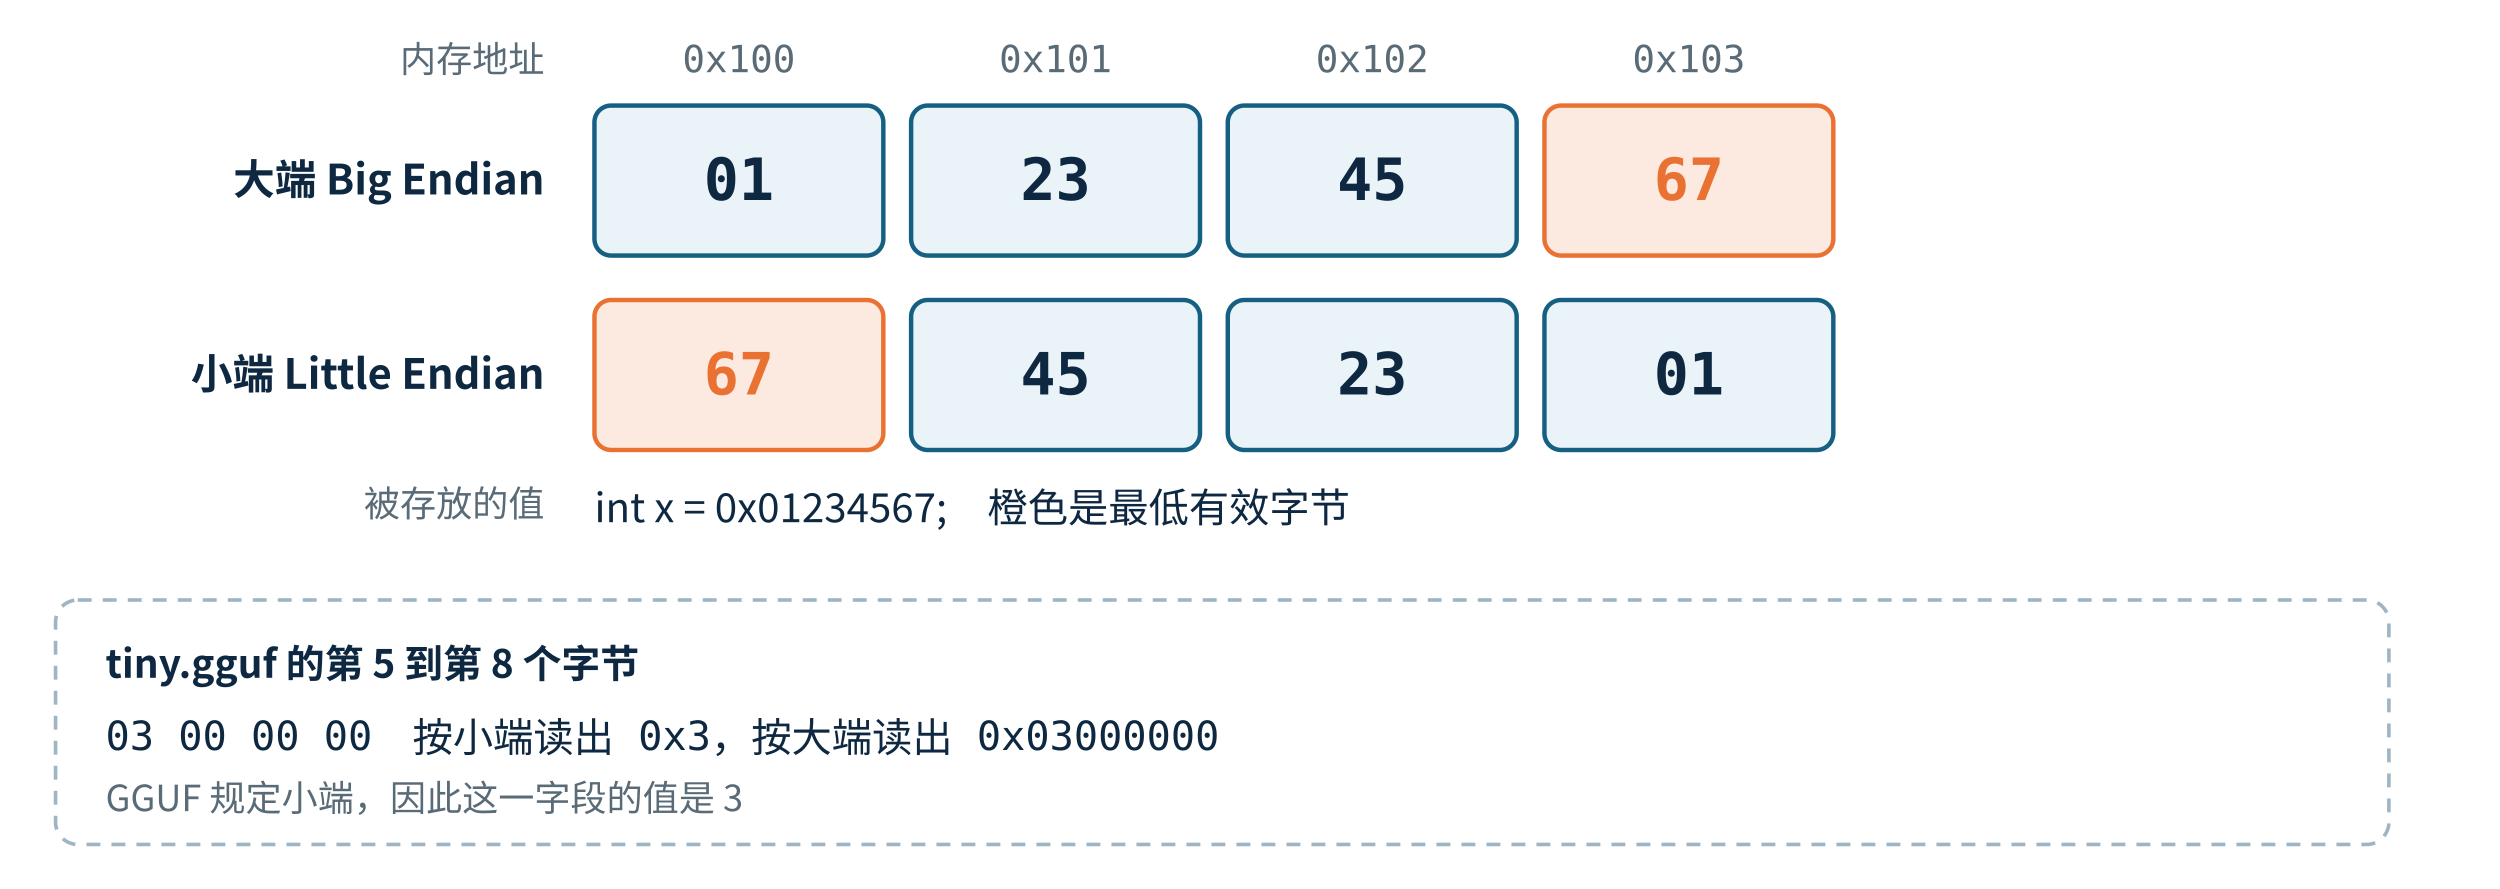
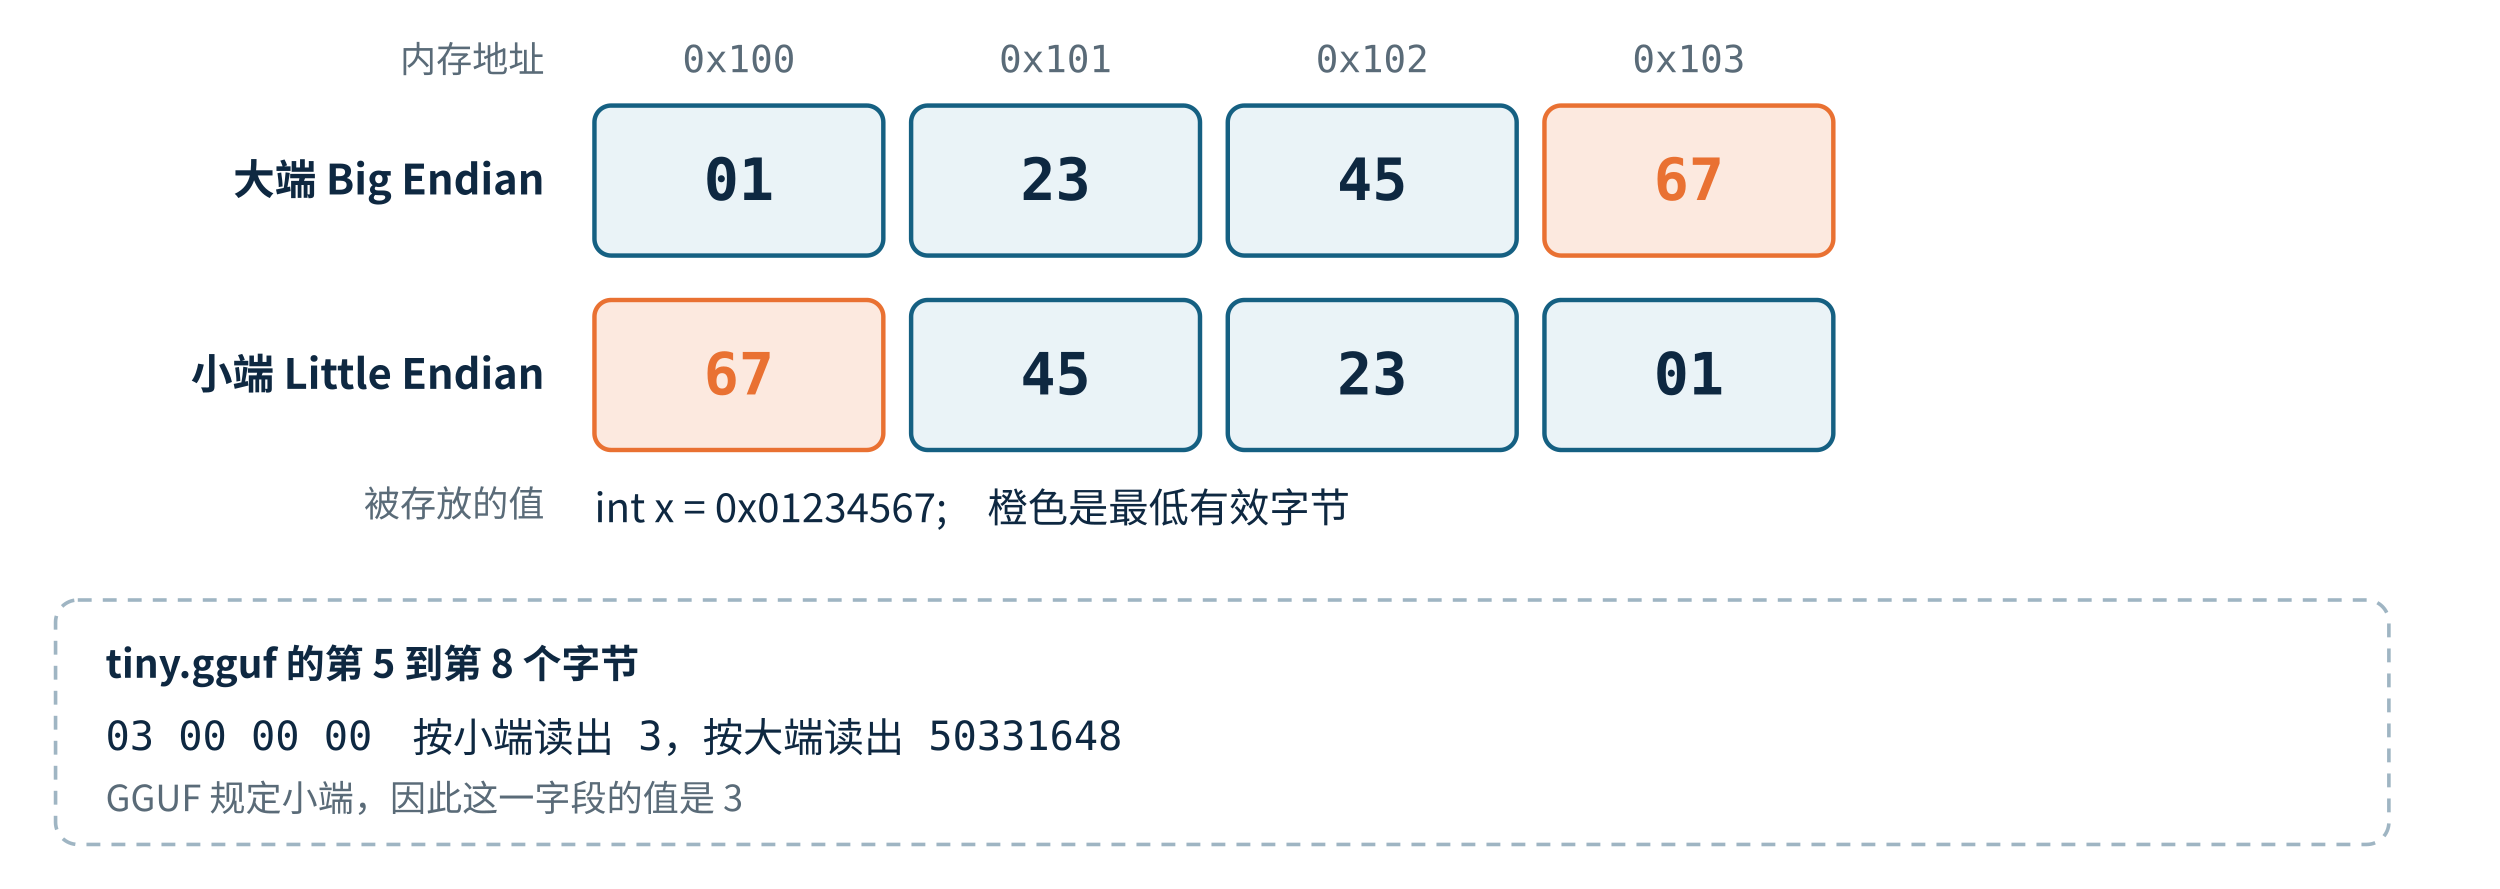
<svg xmlns="http://www.w3.org/2000/svg" viewBox="0 0 900 320" width="900" height="320">
  <text x="196" y="26" font-family="PingFang SC, Noto Sans CJK SC, Source Han Sans SC, sans-serif" font-size="13" font-weight="normal" fill="#5a6b78" text-anchor="end">内存地址</text>
  <text x="266.0" y="26" font-family="SFMono-Regular, Menlo, Consolas, monospace" font-size="13.5" font-weight="normal" fill="#5a6b78" text-anchor="middle">0x100</text>
  <text x="380.0" y="26" font-family="SFMono-Regular, Menlo, Consolas, monospace" font-size="13.5" font-weight="normal" fill="#5a6b78" text-anchor="middle">0x101</text>
  <text x="494.0" y="26" font-family="SFMono-Regular, Menlo, Consolas, monospace" font-size="13.5" font-weight="normal" fill="#5a6b78" text-anchor="middle">0x102</text>
  <text x="608.0" y="26" font-family="SFMono-Regular, Menlo, Consolas, monospace" font-size="13.5" font-weight="normal" fill="#5a6b78" text-anchor="middle">0x103</text>
  <text x="196" y="70.0" font-family="PingFang SC, Noto Sans CJK SC, Source Han Sans SC, sans-serif" font-size="15" font-weight="bold" fill="#0e2841" text-anchor="end">大端 Big Endian</text>
  <rect x="214" y="38" width="104" height="54" rx="6" fill="#eaf3f7" stroke="#156082" stroke-width="1.6" />
  <text x="266.0" y="72.0" font-family="SFMono-Regular, Menlo, Consolas, monospace" font-size="21" font-weight="bold" fill="#0e2841" text-anchor="middle">01</text>
  <rect x="328" y="38" width="104" height="54" rx="6" fill="#eaf3f7" stroke="#156082" stroke-width="1.6" />
  <text x="380.0" y="72.0" font-family="SFMono-Regular, Menlo, Consolas, monospace" font-size="21" font-weight="bold" fill="#0e2841" text-anchor="middle">23</text>
  <rect x="442" y="38" width="104" height="54" rx="6" fill="#eaf3f7" stroke="#156082" stroke-width="1.6" />
  <text x="494.0" y="72.0" font-family="SFMono-Regular, Menlo, Consolas, monospace" font-size="21" font-weight="bold" fill="#0e2841" text-anchor="middle">45</text>
  <rect x="556" y="38" width="104" height="54" rx="6" fill="#fce9df" stroke="#e97132" stroke-width="1.6" />
  <text x="608.0" y="72.0" font-family="SFMono-Regular, Menlo, Consolas, monospace" font-size="21" font-weight="bold" fill="#e97132" text-anchor="middle">67</text>
  <text x="196" y="140.0" font-family="PingFang SC, Noto Sans CJK SC, Source Han Sans SC, sans-serif" font-size="15" font-weight="bold" fill="#0e2841" text-anchor="end">小端 Little Endian</text>
  <rect x="214" y="108" width="104" height="54" rx="6" fill="#fce9df" stroke="#e97132" stroke-width="1.6" />
  <text x="266.0" y="142.0" font-family="SFMono-Regular, Menlo, Consolas, monospace" font-size="21" font-weight="bold" fill="#e97132" text-anchor="middle">67</text>
  <rect x="328" y="108" width="104" height="54" rx="6" fill="#eaf3f7" stroke="#156082" stroke-width="1.6" />
  <text x="380.0" y="142.0" font-family="SFMono-Regular, Menlo, Consolas, monospace" font-size="21" font-weight="bold" fill="#0e2841" text-anchor="middle">45</text>
  <rect x="442" y="108" width="104" height="54" rx="6" fill="#eaf3f7" stroke="#156082" stroke-width="1.6" />
  <text x="494.0" y="142.0" font-family="SFMono-Regular, Menlo, Consolas, monospace" font-size="21" font-weight="bold" fill="#0e2841" text-anchor="middle">23</text>
  <rect x="556" y="108" width="104" height="54" rx="6" fill="#eaf3f7" stroke="#156082" stroke-width="1.6" />
  <text x="608.0" y="142.0" font-family="SFMono-Regular, Menlo, Consolas, monospace" font-size="21" font-weight="bold" fill="#0e2841" text-anchor="middle">01</text>
  <text x="196" y="186" font-family="PingFang SC, Noto Sans CJK SC, Source Han Sans SC, sans-serif" font-size="13" font-weight="normal" fill="#5a6b78" text-anchor="end">被存放的值</text>
  <text x="214" y="188" font-family="PingFang SC, Noto Sans CJK SC, Source Han Sans SC, sans-serif" font-size="14.5" font-weight="normal" fill="#0e2841" text-anchor="start">int x = 0x01234567;　橙色是最低有效字节</text>
  <rect x="20" y="216" width="840" height="88" rx="8" fill="none" stroke="#9fb5c3" stroke-width="1.3" stroke-dasharray="5 4" />
  <text x="38" y="244" font-family="PingFang SC, Noto Sans CJK SC, Source Han Sans SC, sans-serif" font-size="14" font-weight="bold" fill="#0e2841" text-anchor="start">tiny.gguf 的第 5 到第 8 个字节</text>
-   <text x="38" y="270" font-family="SFMono-Regular, Menlo, Consolas, monospace" font-size="14.5" font-weight="normal" fill="#0e2841" text-anchor="start">03 00 00 00　按小端读出 0x3，按大端读出 0x03000000</text>
+   <text x="38" y="270" font-family="SFMono-Regular, Menlo, Consolas, monospace" font-size="14.5" font-weight="normal" fill="#0e2841" text-anchor="start">03 00 00 00　按小端读出 3，按大端读出 50331648</text>
  <text x="38" y="292" font-family="PingFang SC, Noto Sans CJK SC, Source Han Sans SC, sans-serif" font-size="13" font-weight="normal" fill="#5a6b78" text-anchor="start">GGUF 规定小端，因此这一字段的值是 3</text>
</svg>
